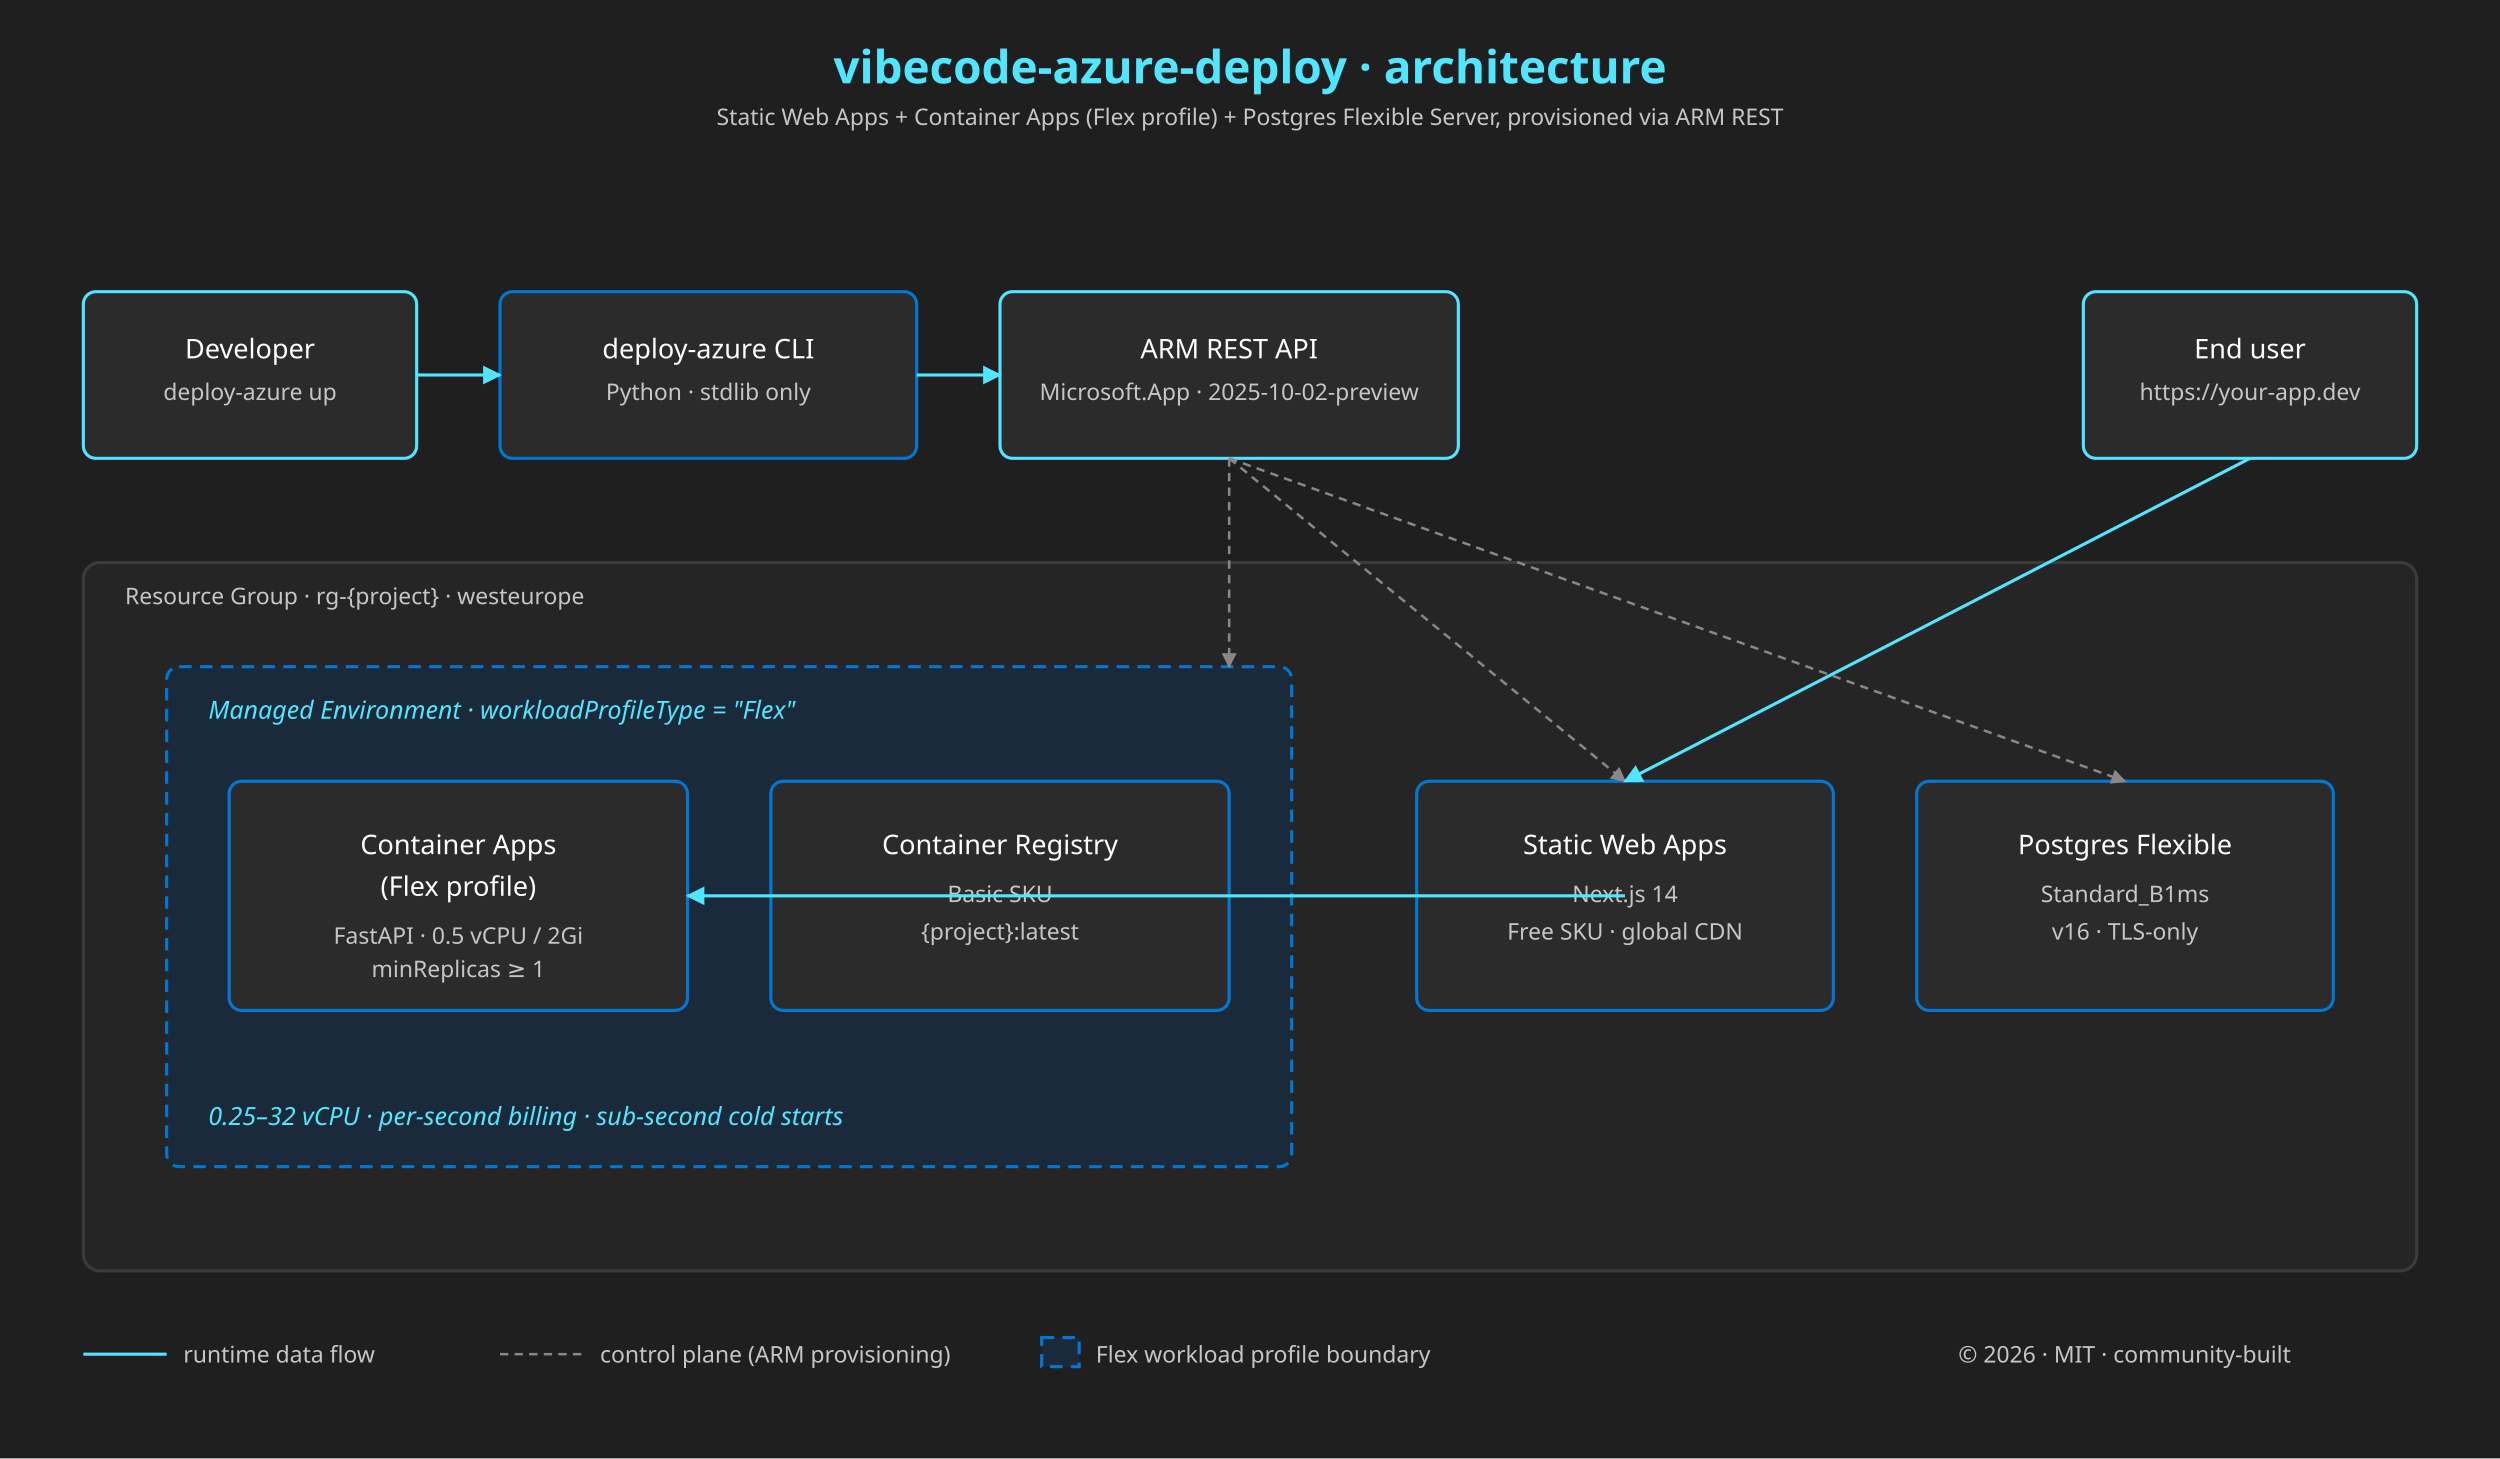
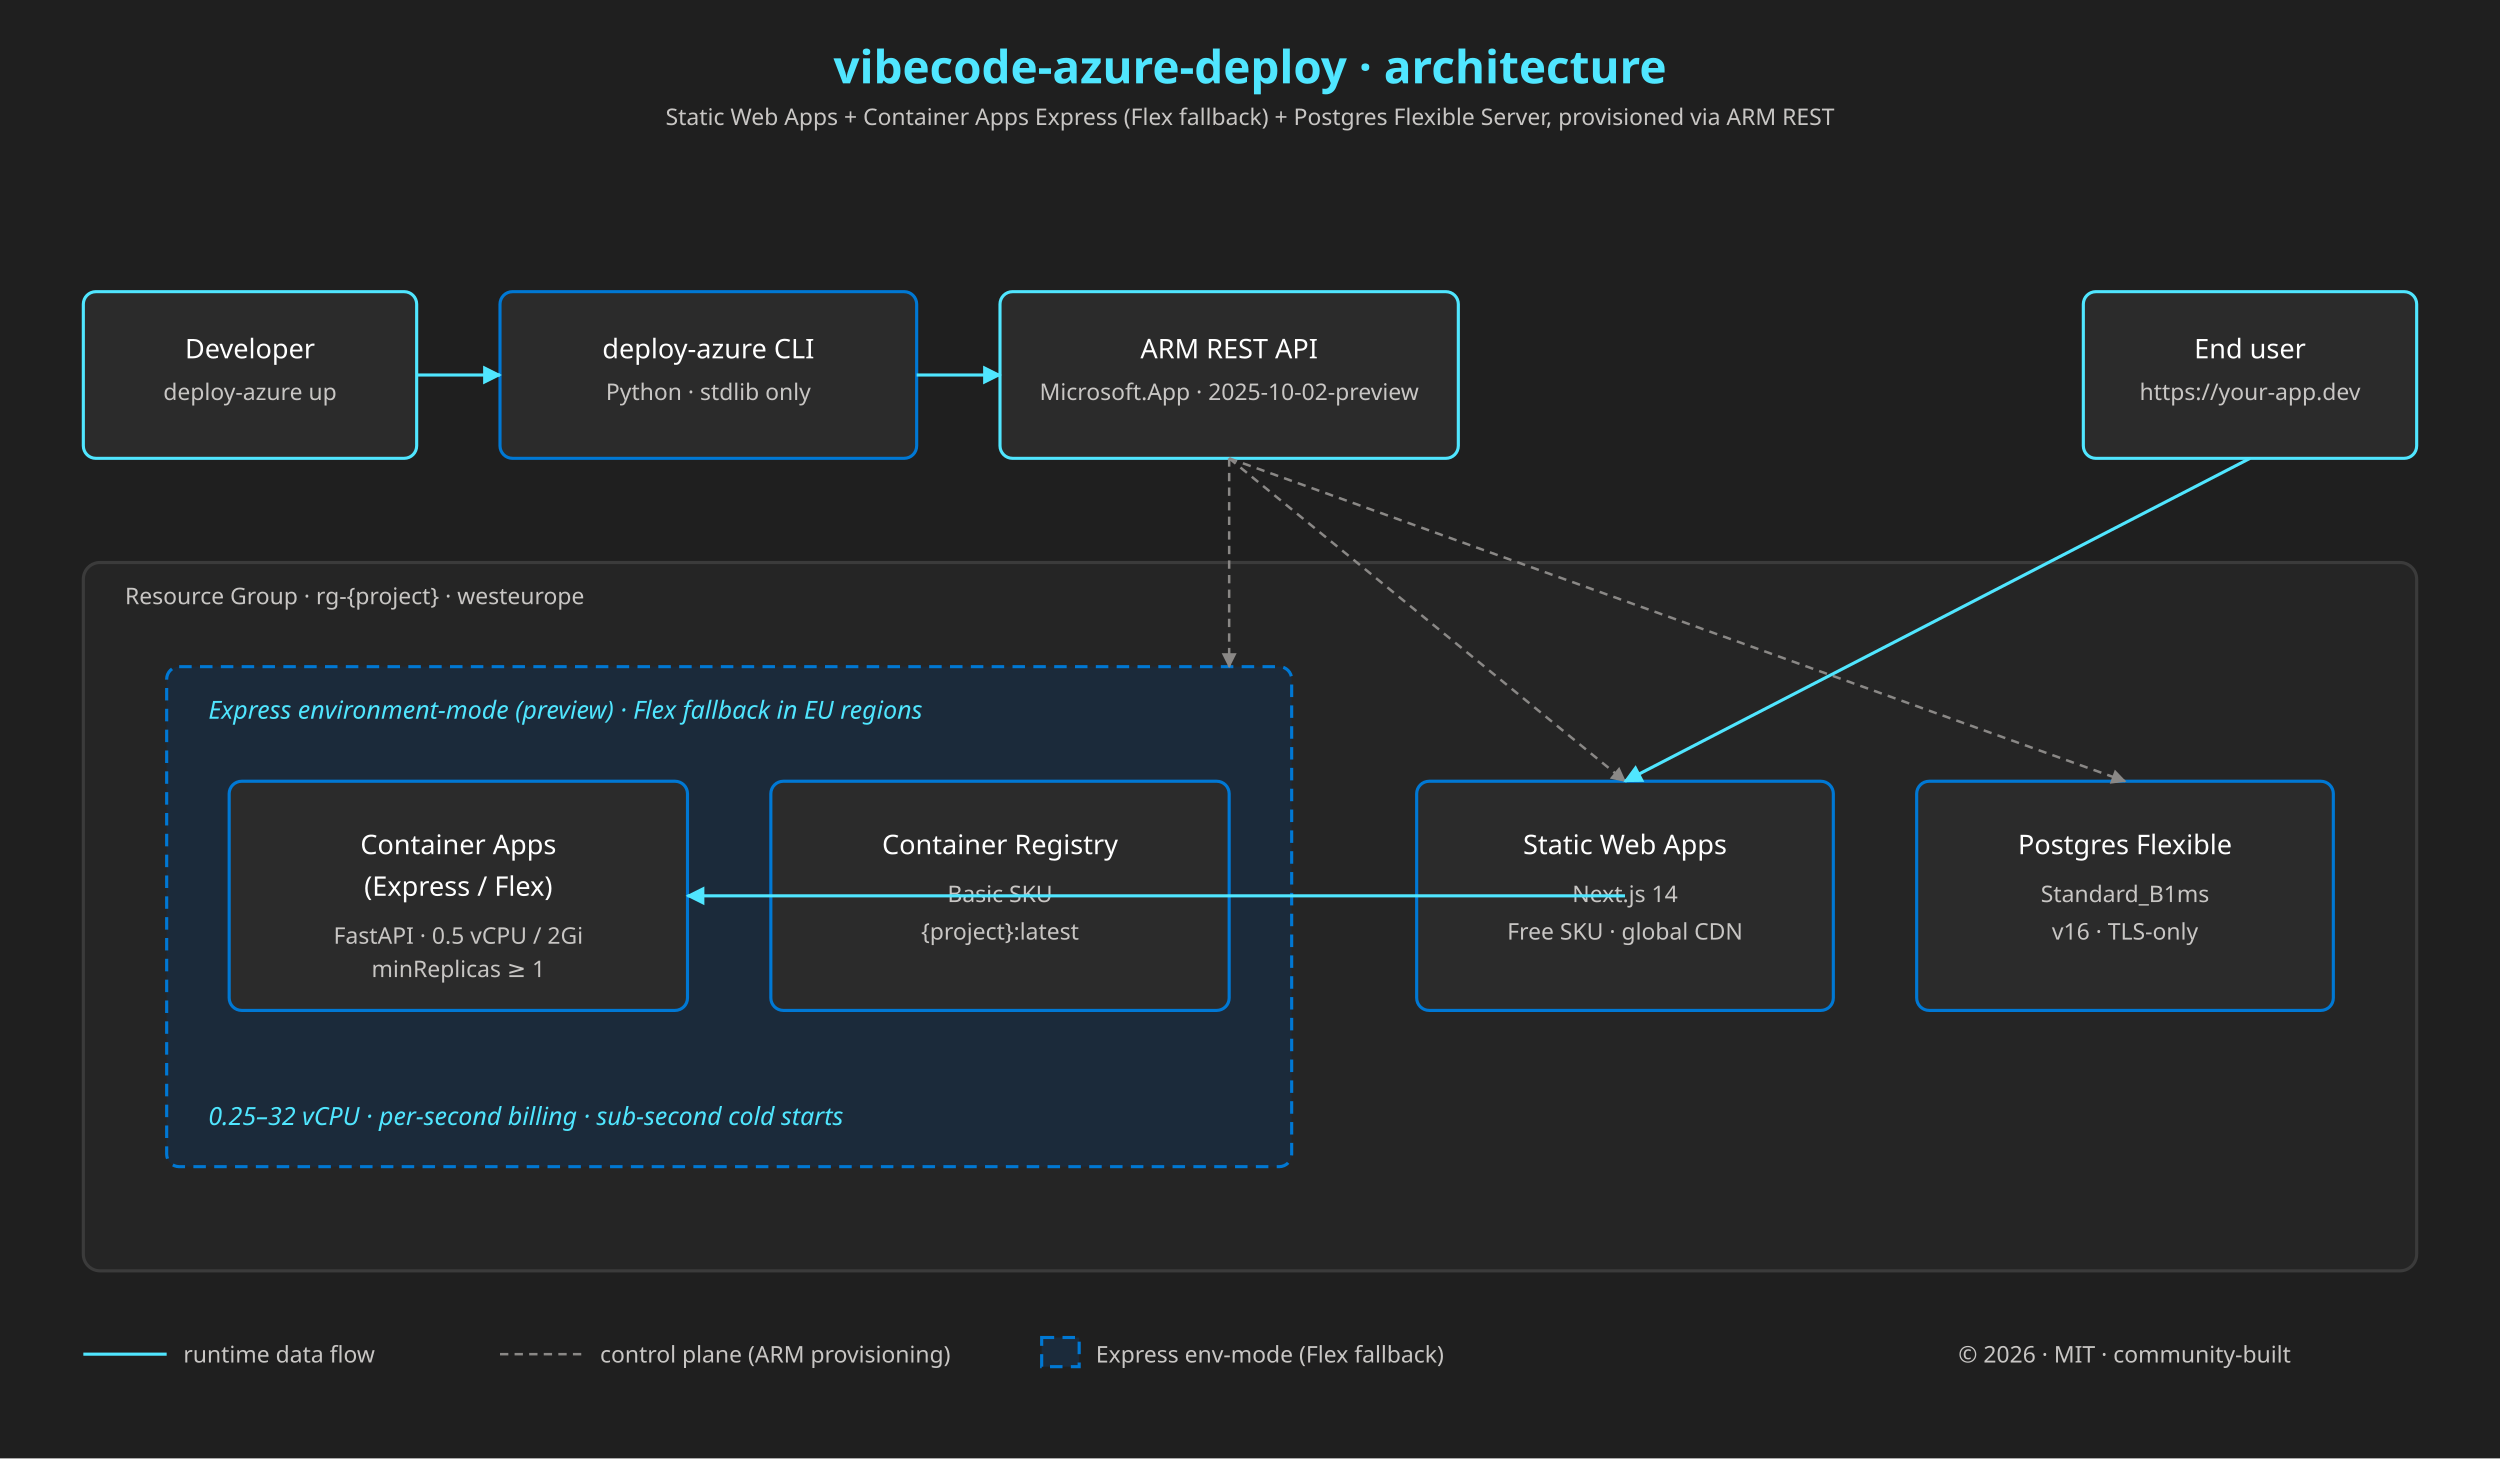
<svg xmlns="http://www.w3.org/2000/svg" viewBox="0 0 1200 700" role="img" aria-label="vibecode-azure-deploy architecture">
  <defs>
    <style>
      .bg     { fill: #1F1F1F; }
      .box    { fill: #2B2B2B; stroke: #0078D4; stroke-width: 1.5; }
      .boxDeep{ fill: #2B2B2B; stroke: #50E6FF; stroke-width: 1.5; }
      .flexBox{ fill: #1B2A3A; stroke: #0078D4; stroke-width: 1.5; stroke-dasharray: 6 4; }
      .arrow  { stroke: #50E6FF; stroke-width: 1.5; fill: none; marker-end: url(#arrowhead); }
      .arrowDim { stroke: #8A8886; stroke-width: 1.2; fill: none; marker-end: url(#arrowheadDim); stroke-dasharray: 4 3; }
      .title  { font-size: 22px; font-weight: 600; fill: #50E6FF; font-family: 'Segoe UI', system-ui, sans-serif; }
      .label  { font-size: 13px; fill: #FFFFFF; font-family: 'Segoe UI', system-ui, sans-serif; }
      .sublabel { font-size: 11px; fill: #C8C6C4; font-family: 'Segoe UI', system-ui, sans-serif; }
      .callout { font-size: 12px; font-style: italic; fill: #50E6FF; font-family: 'Segoe UI', system-ui, sans-serif; }
      .legendText { font-size: 11px; fill: #C8C6C4; font-family: 'Segoe UI', system-ui, sans-serif; }
    </style>
    <marker id="arrowhead" viewBox="0 0 10 10" refX="9" refY="5" markerWidth="6" markerHeight="6" orient="auto-start-reverse">
      <path d="M0,0 L10,5 L0,10 z" fill="#50E6FF" />
    </marker>
    <marker id="arrowheadDim" viewBox="0 0 10 10" refX="9" refY="5" markerWidth="6" markerHeight="6" orient="auto-start-reverse">
      <path d="M0,0 L10,5 L0,10 z" fill="#8A8886" />
    </marker>
  </defs>
  <rect class="bg" width="1200" height="700" />
  <text class="title" x="600" y="40" text-anchor="middle">vibecode-azure-deploy · architecture</text>
-   <text class="sublabel" x="600" y="60" text-anchor="middle">Static Web Apps + Container Apps (Flex profile) + Postgres Flexible Server, provisioned via ARM REST</text>
+   <text class="sublabel" x="600" y="60" text-anchor="middle">Static Web Apps + Container Apps Express (Flex fallback) + Postgres Flexible Server, provisioned via ARM REST</text>
  <g transform="translate(40,140)">
    <rect class="boxDeep" x="0" y="0" width="160" height="80" rx="6" />
    <text class="label" x="80" y="32" text-anchor="middle">Developer</text>
    <text class="sublabel" x="80" y="52" text-anchor="middle">deploy-azure up</text>
  </g>
  <g transform="translate(240,140)">
    <rect class="box" x="0" y="0" width="200" height="80" rx="6" />
    <text class="label" x="100" y="32" text-anchor="middle">deploy-azure CLI</text>
    <text class="sublabel" x="100" y="52" text-anchor="middle">Python · stdlib only</text>
  </g>
  <g transform="translate(480,140)">
    <rect class="boxDeep" x="0" y="0" width="220" height="80" rx="6" />
    <text class="label" x="110" y="32" text-anchor="middle">ARM REST API</text>
    <text class="sublabel" x="110" y="52" text-anchor="middle">Microsoft.App · 2025-10-02-preview</text>
  </g>
  <path class="arrow" d="M200,180 L240,180" />
  <path class="arrow" d="M440,180 L480,180" />
  <rect x="40" y="270" width="1120" height="340" rx="8" fill="#252525" stroke="#3B3B3B" stroke-width="1.5" />
  <text class="sublabel" x="60" y="290">Resource Group · rg-{project} · westeurope</text>
  <rect class="flexBox" x="80" y="320" width="540" height="240" rx="6" />
-   <text class="callout" x="100" y="345">Managed Environment · workloadProfileType = "Flex"</text>
+   <text class="callout" x="100" y="345">Express environment-mode (preview) · Flex fallback in EU regions</text>
  <g transform="translate(110,375)">
    <rect class="box" x="0" y="0" width="220" height="110" rx="6" />
    <text class="label" x="110" y="35" text-anchor="middle">Container Apps</text>
-     <text class="label" x="110" y="55" text-anchor="middle">(Flex profile)</text>
+     <text class="label" x="110" y="55" text-anchor="middle">(Express / Flex)</text>
    <text class="sublabel" x="110" y="78" text-anchor="middle">FastAPI · 0.5 vCPU / 2Gi</text>
    <text class="sublabel" x="110" y="94" text-anchor="middle">minReplicas ≥ 1</text>
  </g>
  <g transform="translate(370,375)">
    <rect class="box" x="0" y="0" width="220" height="110" rx="6" />
    <text class="label" x="110" y="35" text-anchor="middle">Container Registry</text>
    <text class="sublabel" x="110" y="58" text-anchor="middle">Basic SKU</text>
    <text class="sublabel" x="110" y="76" text-anchor="middle">{project}:latest</text>
  </g>
  <text class="callout" x="100" y="540">0.25–32 vCPU · per-second billing · sub-second cold starts</text>
  <g transform="translate(680,375)">
    <rect class="box" x="0" y="0" width="200" height="110" rx="6" />
    <text class="label" x="100" y="35" text-anchor="middle">Static Web Apps</text>
    <text class="sublabel" x="100" y="58" text-anchor="middle">Next.js 14</text>
    <text class="sublabel" x="100" y="76" text-anchor="middle">Free SKU · global CDN</text>
  </g>
  <g transform="translate(920,375)">
    <rect class="box" x="0" y="0" width="200" height="110" rx="6" />
    <text class="label" x="100" y="35" text-anchor="middle">Postgres Flexible</text>
    <text class="sublabel" x="100" y="58" text-anchor="middle">Standard_B1ms</text>
    <text class="sublabel" x="100" y="76" text-anchor="middle">v16 · TLS-only</text>
  </g>
  <g transform="translate(1000,140)">
    <rect class="boxDeep" x="0" y="0" width="160" height="80" rx="6" />
    <text class="label" x="80" y="32" text-anchor="middle">End user</text>
    <text class="sublabel" x="80" y="52" text-anchor="middle">https://your-app.dev</text>
  </g>
  <path class="arrowDim" d="M590,220 L590,320" />
  <path class="arrowDim" d="M590,220 L780,375" />
  <path class="arrowDim" d="M590,220 L1020,375" />
  <path class="arrow" d="M1080,220 L780,375" />
  <path class="arrow" d="M780,430 L330,430" />
  <g transform="translate(40,640)">
    <line x1="0" y1="10" x2="40" y2="10" stroke="#50E6FF" stroke-width="1.5" />
    <text class="legendText" x="48" y="14">runtime data flow</text>
    <line x1="200" y1="10" x2="240" y2="10" stroke="#8A8886" stroke-width="1.2" stroke-dasharray="4 3" />
    <text class="legendText" x="248" y="14">control plane (ARM provisioning)</text>
    <rect x="460" y="2" width="18" height="14" class="flexBox" />
-     <text class="legendText" x="486" y="14">Flex workload profile boundary</text>
+     <text class="legendText" x="486" y="14">Express env-mode (Flex fallback)</text>
    <text class="legendText" x="900" y="14">© 2026 · MIT · community-built</text>
  </g>
</svg>
